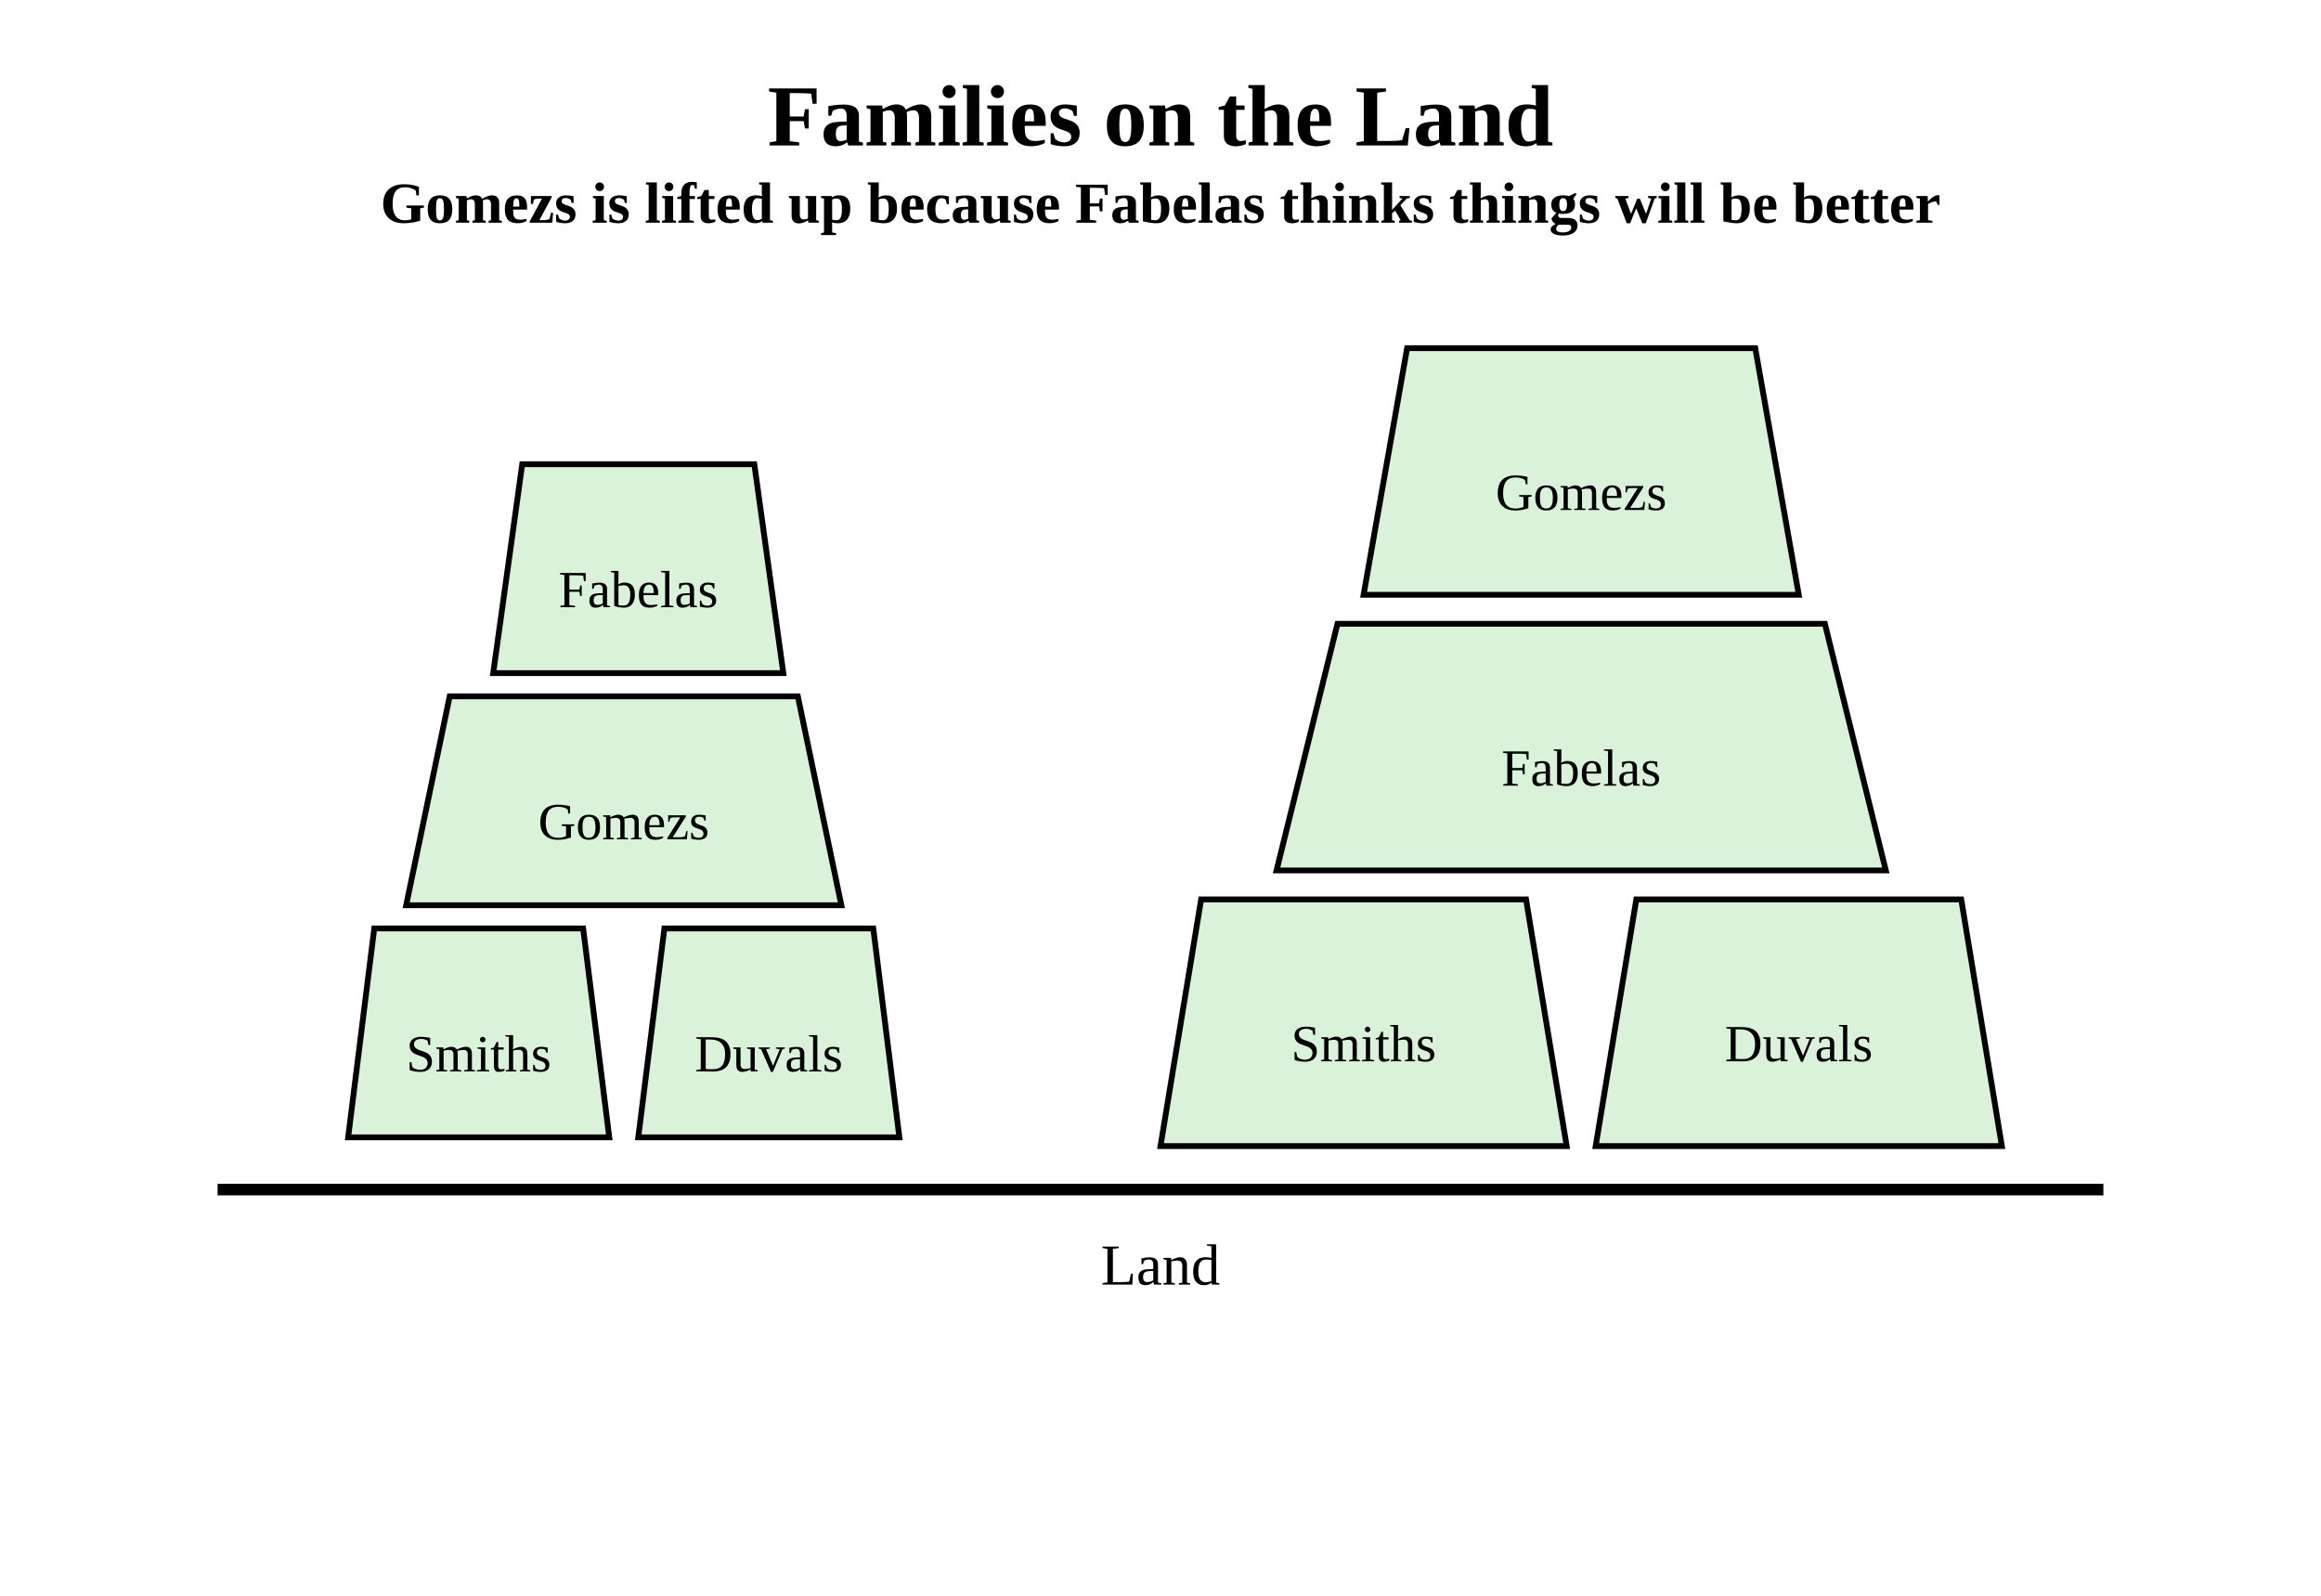
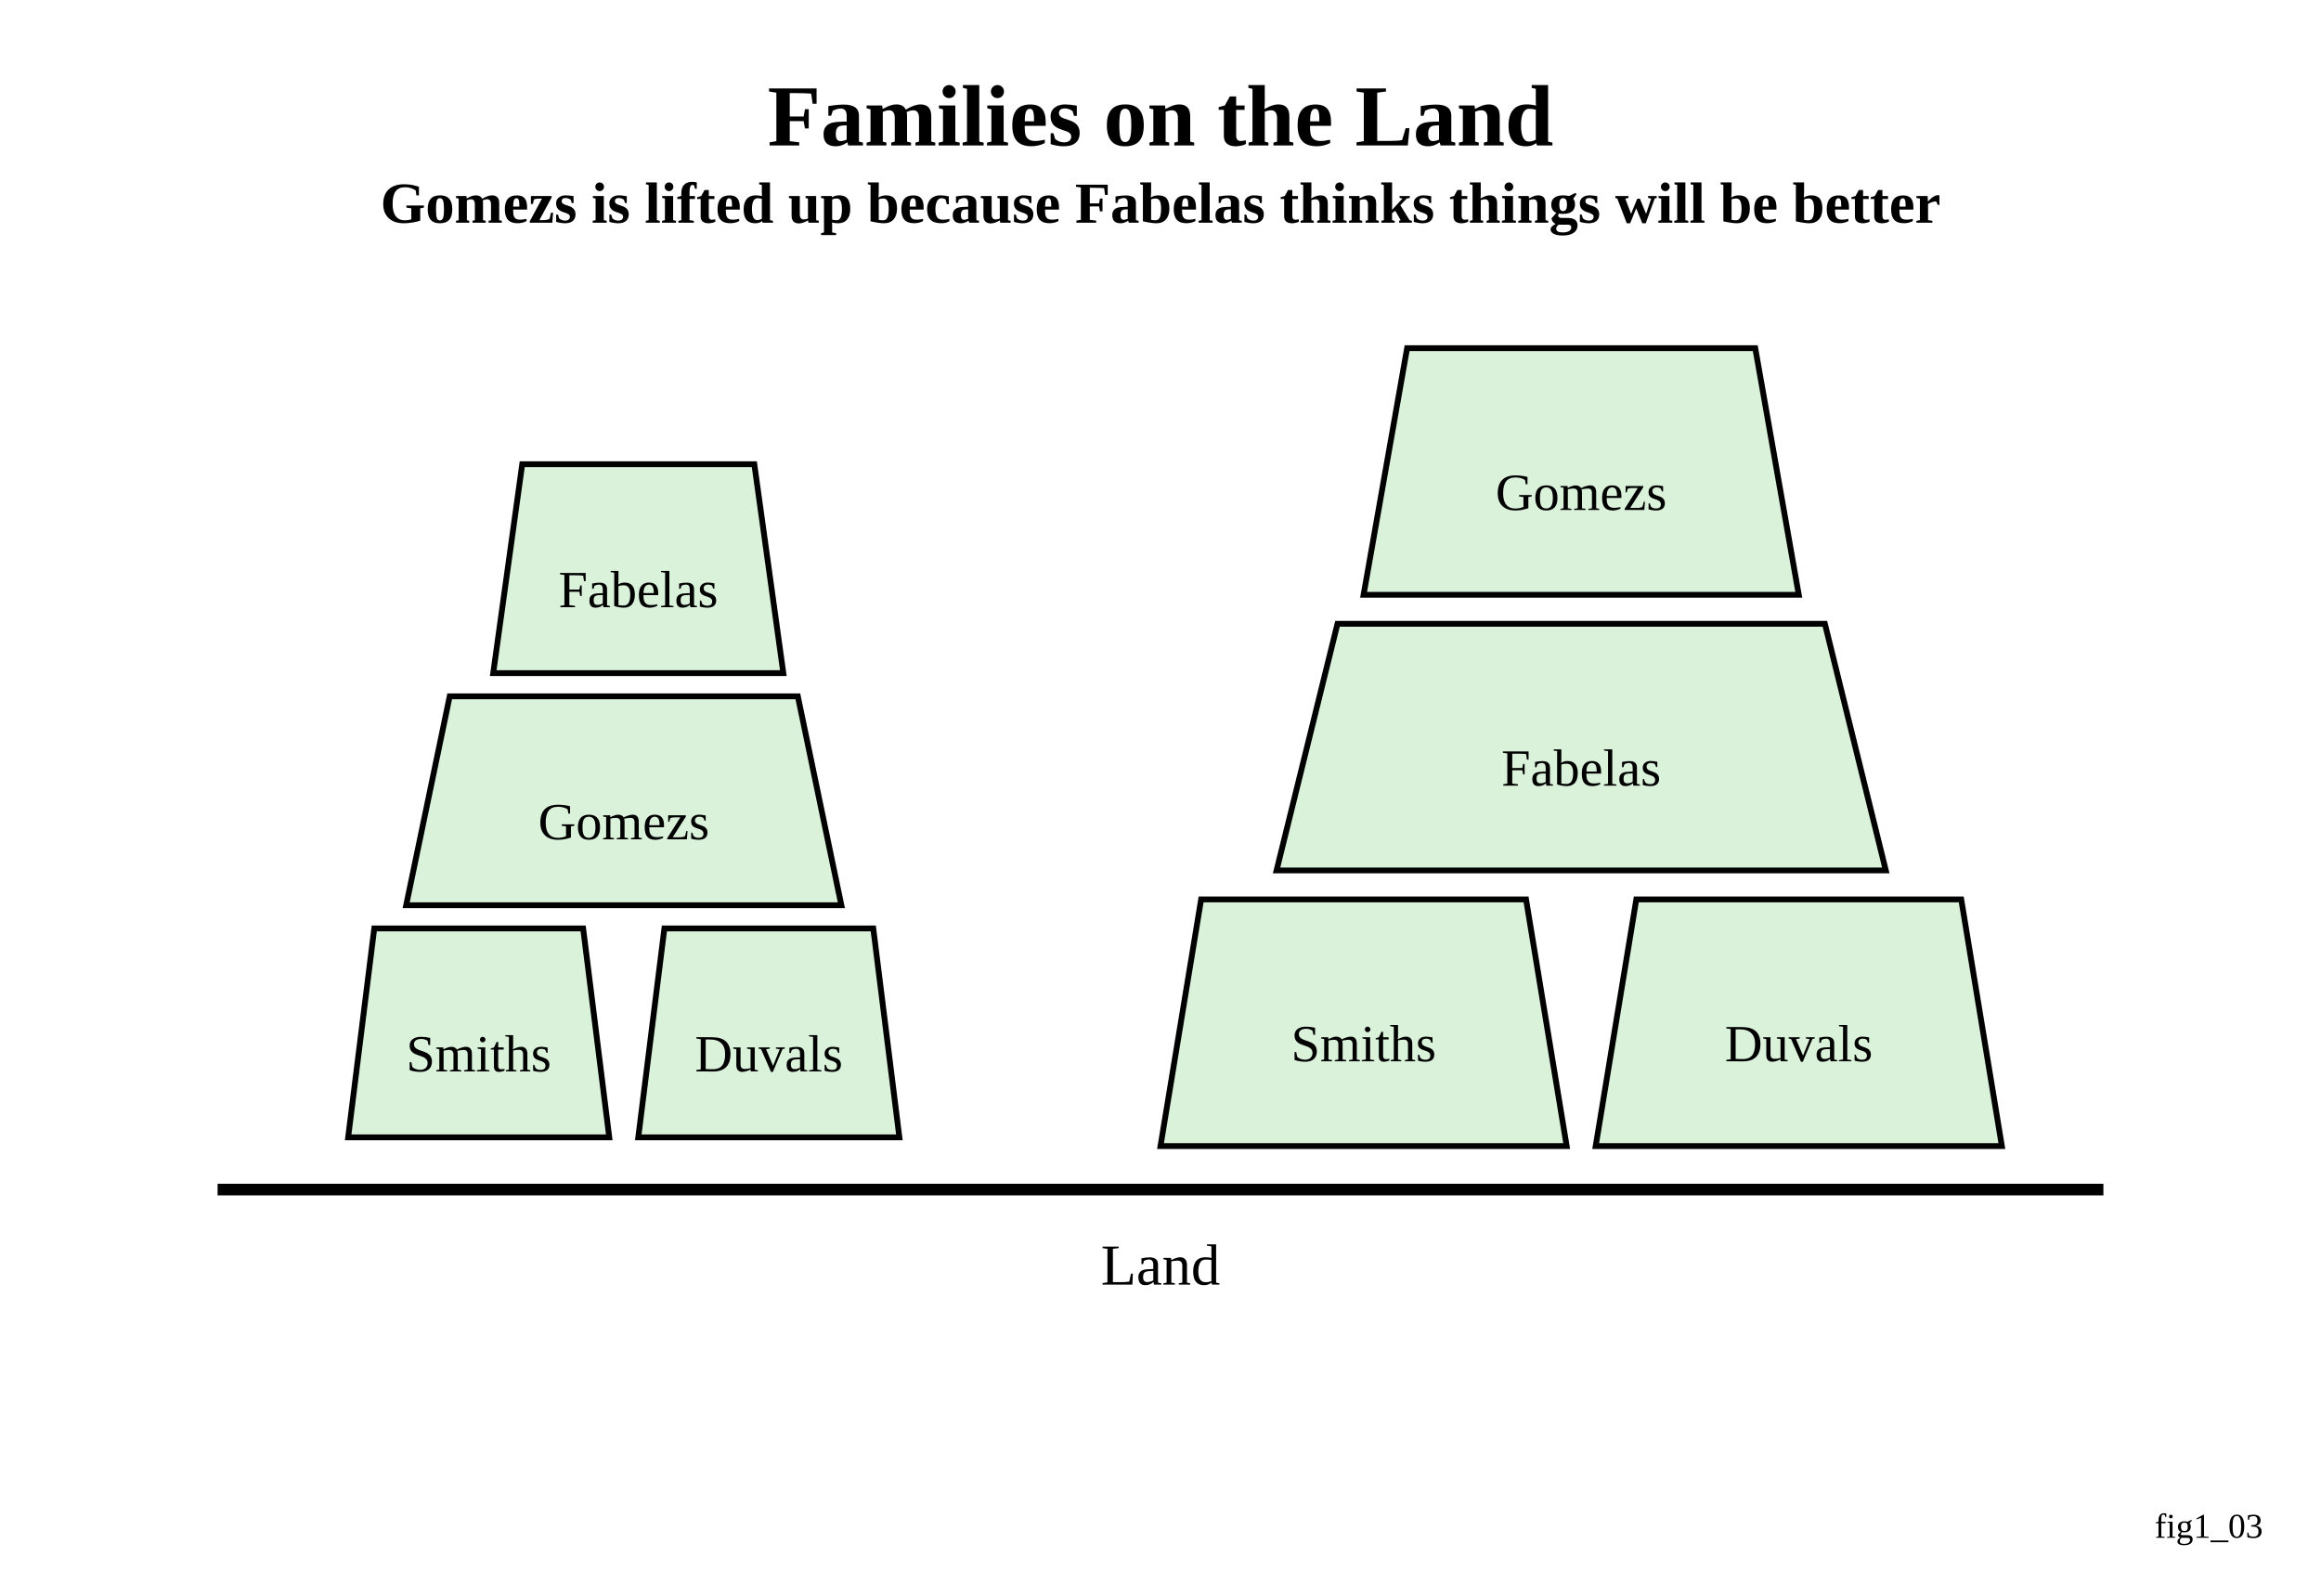
<svg xmlns="http://www.w3.org/2000/svg" width="800" height="550" viewBox="0 0 800 550">
  <defs>
</defs>
  <rect x="0" y="0" width="800" height="600" fill="white" />
  <path d="M180.0,160 L260.0,160 L270,232 L170,232 Z" fill="#D9F2D9" stroke="black" stroke-width="2" />
  <text x="220.0" y="203.2" font-size="18" fill="black" text-anchor="middle" dominant-baseline="central">Fabelas</text>
  <path d="M155.0,240 L275.0,240 L290,312 L140,312 Z" fill="#D9F2D9" stroke="black" stroke-width="2" />
  <text x="215.0" y="283.2" font-size="18" fill="black" text-anchor="middle" dominant-baseline="central">Gomezs</text>
  <path d="M129.0,320 L201.0,320 L210,392.0 L120,392.0 Z" fill="#D9F2D9" stroke="black" stroke-width="2" />
  <text x="165.0" y="363.2" font-size="18" fill="black" text-anchor="middle" dominant-baseline="central">Smiths</text>
  <path d="M229.0,320 L301.0,320 L310,392 L220,392 Z" fill="#D9F2D9" stroke="black" stroke-width="2" />
  <text x="265.0" y="363.2" font-size="18" fill="black" text-anchor="middle" dominant-baseline="central">Duvals</text>
  <path d="M485.0,120 L605.0,120 L620,205 L470,205 Z" fill="#D9F2D9" stroke="black" stroke-width="2" />
  <text x="545.0" y="169.7" font-size="18" fill="black" text-anchor="middle" dominant-baseline="central">Gomezs</text>
  <path d="M461.0,215 L629.0,215 L650,300 L440,300 Z" fill="#D9F2D9" stroke="black" stroke-width="2" />
  <text x="545.0" y="264.7" font-size="18" fill="black" text-anchor="middle" dominant-baseline="central">Fabelas</text>
  <path d="M414.0,310 L526.0,310 L540,395 L400,395 Z" fill="#D9F2D9" stroke="black" stroke-width="2" />
  <text x="470.0" y="359.7" font-size="18" fill="black" text-anchor="middle" dominant-baseline="central">Smiths</text>
  <path d="M564.0,310 L676.0,310 L690,395 L550,395 Z" fill="#D9F2D9" stroke="black" stroke-width="2" />
  <text x="620.0" y="359.7" font-size="18" fill="black" text-anchor="middle" dominant-baseline="central">Duvals</text>
  <text x="400.0" y="40" font-size="30" fill="black" font-weight="bold" text-anchor="middle" dominant-baseline="central">Families on the Land</text>
  <text x="400.0" y="70" font-size="20" fill="black" font-weight="bold" text-anchor="middle" dominant-baseline="central">Gomezs is lifted up because Fabelas thinks things will be better</text>
  <path d="M75,410 L725,410" stroke="black" stroke-width="4" />
  <text x="400.0" y="436" font-size="20" text-anchor="middle" dominant-baseline="central">Land</text>
+   <text x="780" y="530" font-size="12" text-anchor="end" fill="black">fig1_03</text>
</svg>
